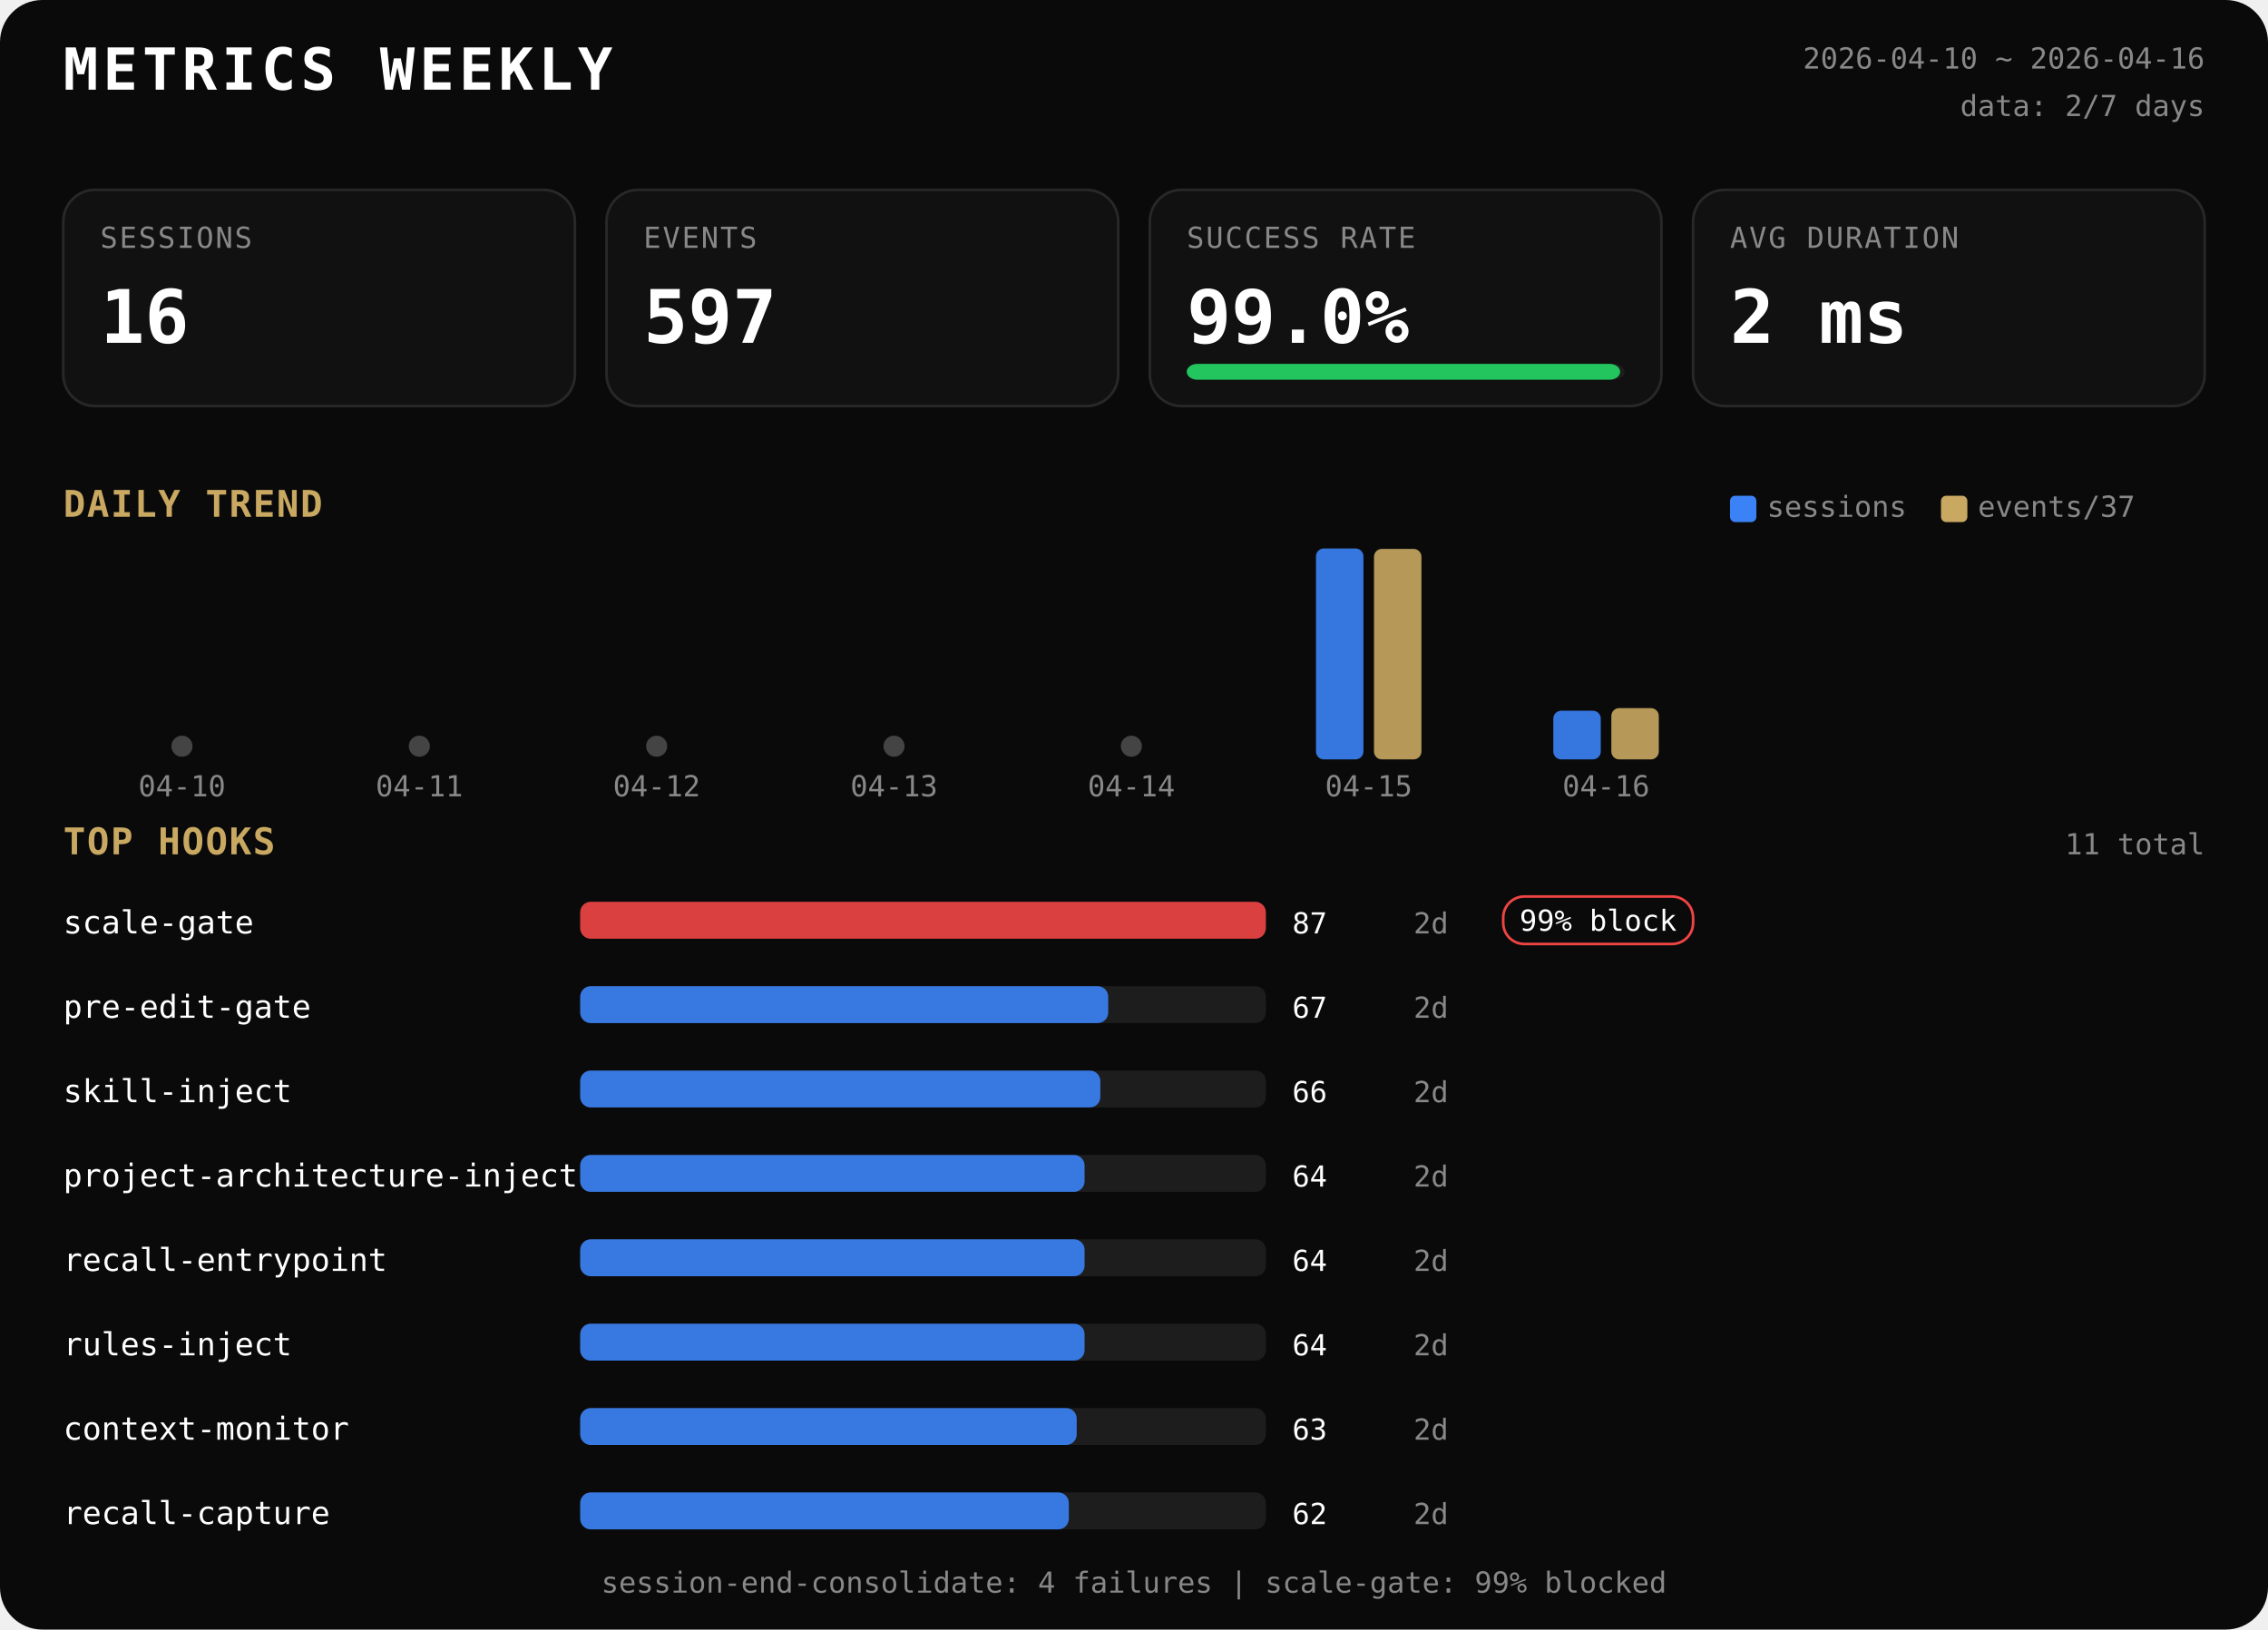
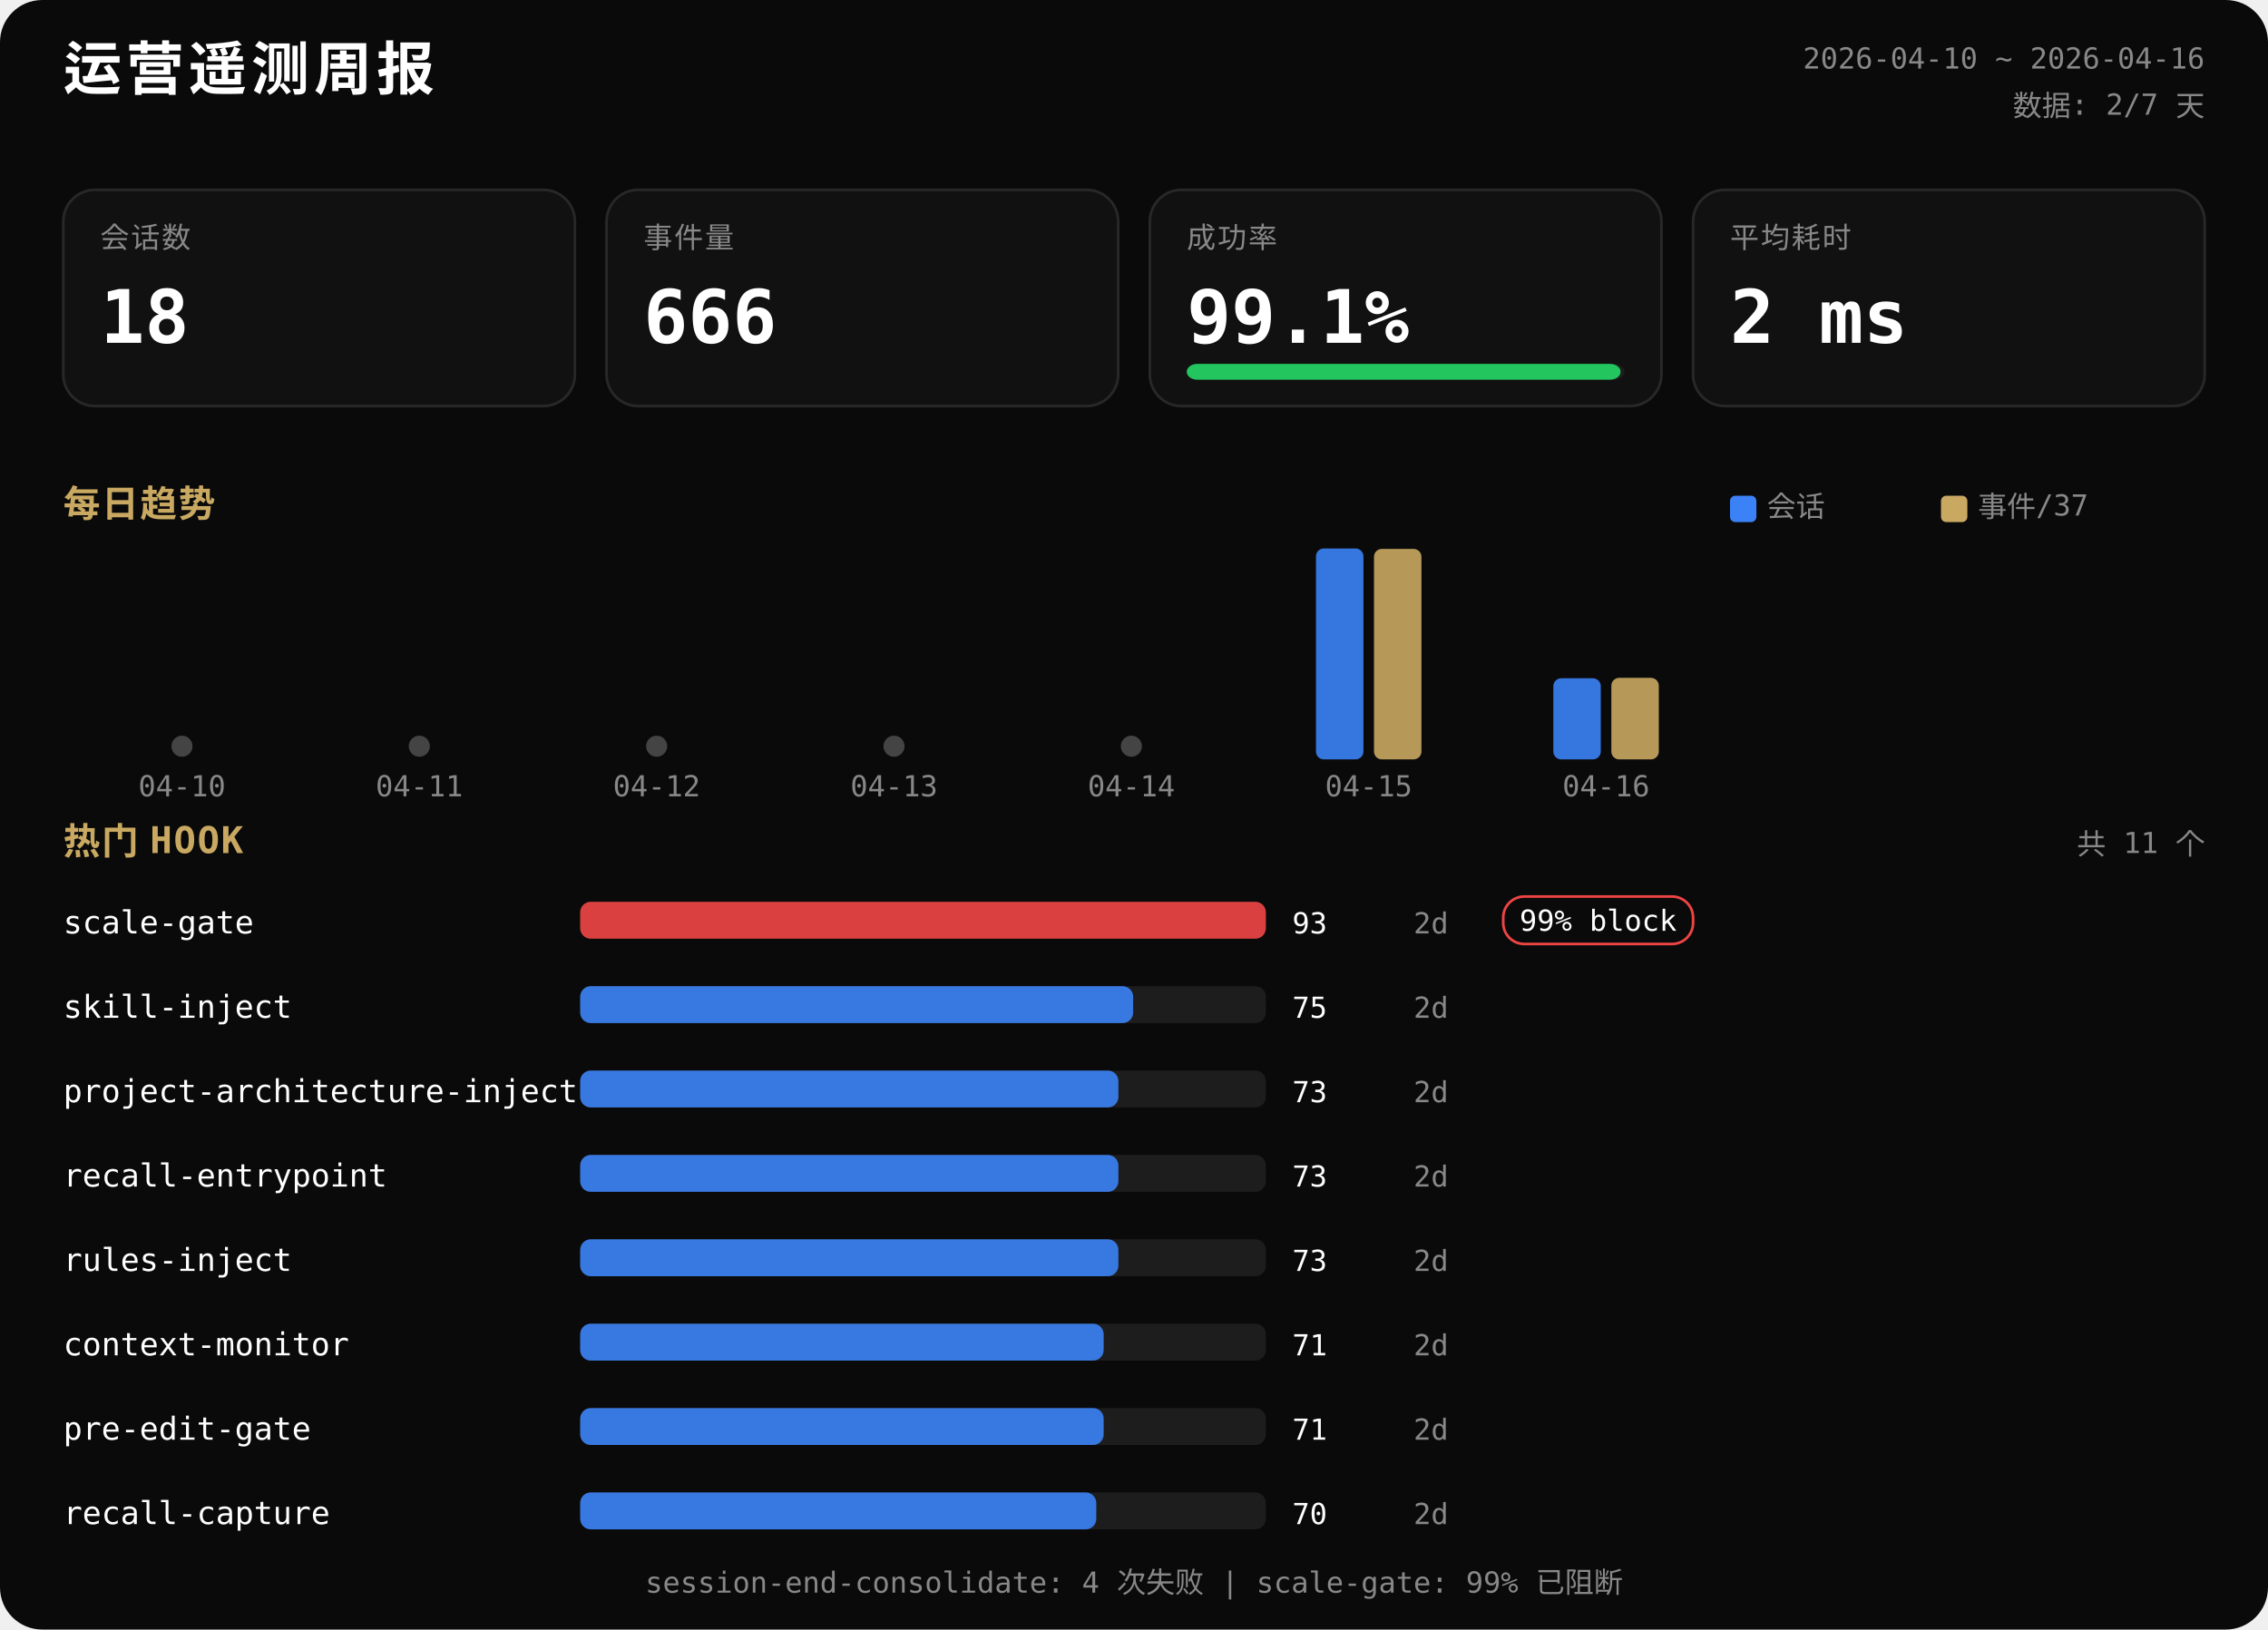
<svg xmlns="http://www.w3.org/2000/svg" viewBox="0 0 860 618" width="860" height="618">
  <style>
  @keyframes fadeIn { from { opacity: 0; } to { opacity: 1; } }
  @keyframes growRight { from { width: 0; } }
  @keyframes slideUp { from { transform: translateY(8px); opacity: 0; } to { transform: translateY(0); opacity: 1; } }
  .root { fill: #0A0A0A; }
  .panel { fill: #111111; rx: 12; ry: 12; stroke: #282828; stroke-width: 1; }
  .t { fill: #FFFFFF; font-family: "SF Mono", "Cascadia Code", "Fira Code", Consolas, monospace; }
  .t-title { font-size: 22px; font-weight: 700; letter-spacing: 0.08em; }
  .t-sub { font-size: 11px; fill: #888888; }
  .t-label { font-size: 11px; fill: #888888; text-transform: uppercase; letter-spacing: 0.06em; }
  .t-value { font-size: 28px; font-weight: 700; }
  .t-hook { font-size: 12px; }
  .t-small { font-size: 11px; }
  .t-section { font-size: 14px; font-weight: 600; fill: #C9A962; letter-spacing: 0.04em; }
  .anim { animation: fadeIn 0.6s ease both; }
  .bar-bg { fill: #1D1D1D; rx: 4; ry: 4; }
  .trend-dot { fill: #444444; }
</style>
  <rect class="root" width="860" height="618" rx="16" ry="16" />
-   <text x="24" y="34" class="t t-title anim" style="animation-delay:0.05s">METRICS WEEKLY</text>
+   <text x="24" y="34" class="t t-title anim" style="animation-delay:0.05s">运营遥测周报</text>
  <text x="836" y="26" class="t t-sub" text-anchor="end">2026-04-10 ~ 2026-04-16</text>
-   <text x="836" y="44" class="t t-sub" text-anchor="end">data: 2/7 days</text>
+   <text x="836" y="44" class="t t-sub" text-anchor="end">数据: 2/7 天</text>
  <rect class="panel" x="24.0" y="72" width="194.0" height="82" />
-   <text x="38.0" y="94" class="t t-label">SESSIONS</text>
-   <text x="38.0" y="130" class="t t-value" fill="#FFFFFF">16</text>
+   <text x="38.0" y="94" class="t t-label">会话数</text>
+   <text x="38.0" y="130" class="t t-value" fill="#FFFFFF">18</text>
  <rect class="panel" x="230.0" y="72" width="194.0" height="82" />
-   <text x="244.0" y="94" class="t t-label">EVENTS</text>
-   <text x="244.0" y="130" class="t t-value" fill="#FFFFFF">597</text>
+   <text x="244.0" y="94" class="t t-label">事件量</text>
+   <text x="244.0" y="130" class="t t-value" fill="#FFFFFF">666</text>
  <rect class="panel" x="436.0" y="72" width="194.0" height="82" />
-   <text x="450.0" y="94" class="t t-label">SUCCESS RATE</text>
-   <text x="450.0" y="130" class="t t-value" fill="#22c55e">99.0%</text>
+   <text x="450.0" y="94" class="t t-label">成功率</text>
+   <text x="450.0" y="130" class="t t-value" fill="#22c55e">99.1%</text>
  <rect class="bar-bg" x="450.0" y="138" width="166.0" height="6" />
-   <rect fill="#22c55e" rx="4" ry="4" x="450.0" y="138" width="164.34" height="6" style="animation: growRight 1s ease both;" />
+   <rect fill="#22c55e" rx="4" ry="4" x="450.0" y="138" width="164.506" height="6" style="animation: growRight 1s ease both;" />
  <rect class="panel" x="642.0" y="72" width="194.0" height="82" />
-   <text x="656.0" y="94" class="t t-label">AVG DURATION</text>
+   <text x="656.0" y="94" class="t t-label">平均耗时</text>
  <text x="656.0" y="130" class="t t-value" fill="#FFFFFF">2 ms</text>
-   <text x="24" y="196" class="t t-section">DAILY TREND</text>
+   <text x="24" y="196" class="t t-section">每日趋势</text>
  <circle class="trend-dot" cx="69.0" cy="283" r="4" />
  <text x="69.0" y="302" class="t t-sub" text-anchor="middle">04-10</text>
  <circle class="trend-dot" cx="159.0" cy="283" r="4" />
  <text x="159.0" y="302" class="t t-sub" text-anchor="middle">04-11</text>
  <circle class="trend-dot" cx="249.0" cy="283" r="4" />
  <text x="249.0" y="302" class="t t-sub" text-anchor="middle">04-12</text>
  <circle class="trend-dot" cx="339.0" cy="283" r="4" />
  <text x="339.0" y="302" class="t t-sub" text-anchor="middle">04-13</text>
  <circle class="trend-dot" cx="429.0" cy="283" r="4" />
  <text x="429.0" y="302" class="t t-sub" text-anchor="middle">04-14</text>
  <rect fill="#3b82f6" rx="3" ry="3" x="499.0" y="208.0" width="18" height="80.0" opacity="0.9" style="animation: slideUp 0.5s ease 0.5s both;" />
  <rect fill="#C9A962" rx="3" ry="3" x="521.0" y="208.166" width="18" height="79.834" opacity="0.9" style="animation: slideUp 0.5s ease 0.55s both;" />
  <text x="519.0" y="302" class="t t-sub" text-anchor="middle">04-15</text>
-   <rect fill="#3b82f6" rx="3" ry="3" x="589.0" y="269.538" width="18" height="18.462" opacity="0.9" style="animation: slideUp 0.5s ease 0.6s both;" />
-   <rect fill="#C9A962" rx="3" ry="3" x="611.0" y="268.541" width="18" height="19.459" opacity="0.9" style="animation: slideUp 0.5s ease 0.65s both;" />
+   <rect fill="#3b82f6" rx="3" ry="3" x="589.0" y="257.231" width="18" height="30.769" opacity="0.9" style="animation: slideUp 0.5s ease 0.6s both;" />
+   <rect fill="#C9A962" rx="3" ry="3" x="611.0" y="257.064" width="18" height="30.936" opacity="0.9" style="animation: slideUp 0.5s ease 0.65s both;" />
  <text x="609.0" y="302" class="t t-sub" text-anchor="middle">04-16</text>
  <rect fill="#3b82f6" rx="2" ry="2" x="656" y="188" width="10" height="10" />
-   <text x="670" y="196" class="t t-sub">sessions</text>
+   <text x="670" y="196" class="t t-sub">会话</text>
  <rect fill="#C9A962" rx="2" ry="2" x="736" y="188" width="10" height="10" />
-   <text x="750" y="196" class="t t-sub">events/37</text>
-   <text x="24" y="324" class="t t-section">TOP HOOKS</text>
-   <text x="836" y="324" class="t t-sub" text-anchor="end">11 total</text>
+   <text x="750" y="196" class="t t-sub">事件/37</text>
+   <text x="24" y="324" class="t t-section">热门 HOOK</text>
+   <text x="836" y="324" class="t t-sub" text-anchor="end">共 11 个</text>
  <text x="24" y="354" class="t t-hook" style="animation: fadeIn 0.4s ease 0.0s both;">scale-gate</text>
  <rect class="bar-bg" x="220" y="342" width="260" height="14" />
  <rect fill="#ef4444" rx="4" ry="4" x="220" y="342" width="260.0" height="14" opacity="0.9" style="animation: growRight 0.8s ease 0.0s both;" />
-   <text x="490" y="354" class="t t-small">87</text>
+   <text x="490" y="354" class="t t-small">93</text>
  <text x="536" y="354" class="t t-sub">2d</text>
  <rect fill="none" stroke="#ef4444" stroke-width="1" rx="8" ry="8" x="570" y="340" width="72" height="18" />
  <text x="606" y="353" class="t t-small" text-anchor="middle" fill="#ef4444">99% block</text>
-   <text x="24" y="386" class="t t-hook" style="animation: fadeIn 0.4s ease 0.08s both;">pre-edit-gate</text>
+   <text x="24" y="386" class="t t-hook" style="animation: fadeIn 0.4s ease 0.08s both;">skill-inject</text>
  <rect class="bar-bg" x="220" y="374" width="260" height="14" />
-   <rect fill="#3b82f6" rx="4" ry="4" x="220" y="374" width="200.23" height="14" opacity="0.9" style="animation: growRight 0.8s ease 0.08s both;" />
-   <text x="490" y="386" class="t t-small">67</text>
+   <rect fill="#3b82f6" rx="4" ry="4" x="220" y="374" width="209.677" height="14" opacity="0.9" style="animation: growRight 0.8s ease 0.08s both;" />
+   <text x="490" y="386" class="t t-small">75</text>
  <text x="536" y="386" class="t t-sub">2d</text>
-   <text x="24" y="418" class="t t-hook" style="animation: fadeIn 0.4s ease 0.16s both;">skill-inject</text>
+   <text x="24" y="418" class="t t-hook" style="animation: fadeIn 0.4s ease 0.16s both;">project-architecture-inject</text>
  <rect class="bar-bg" x="220" y="406" width="260" height="14" />
-   <rect fill="#3b82f6" rx="4" ry="4" x="220" y="406" width="197.241" height="14" opacity="0.9" style="animation: growRight 0.8s ease 0.16s both;" />
-   <text x="490" y="418" class="t t-small">66</text>
+   <rect fill="#3b82f6" rx="4" ry="4" x="220" y="406" width="204.086" height="14" opacity="0.9" style="animation: growRight 0.8s ease 0.16s both;" />
+   <text x="490" y="418" class="t t-small">73</text>
  <text x="536" y="418" class="t t-sub">2d</text>
-   <text x="24" y="450" class="t t-hook" style="animation: fadeIn 0.4s ease 0.24s both;">project-architecture-inject</text>
+   <text x="24" y="450" class="t t-hook" style="animation: fadeIn 0.4s ease 0.24s both;">recall-entrypoint</text>
  <rect class="bar-bg" x="220" y="438" width="260" height="14" />
-   <rect fill="#3b82f6" rx="4" ry="4" x="220" y="438" width="191.264" height="14" opacity="0.9" style="animation: growRight 0.8s ease 0.24s both;" />
-   <text x="490" y="450" class="t t-small">64</text>
+   <rect fill="#3b82f6" rx="4" ry="4" x="220" y="438" width="204.086" height="14" opacity="0.9" style="animation: growRight 0.8s ease 0.24s both;" />
+   <text x="490" y="450" class="t t-small">73</text>
  <text x="536" y="450" class="t t-sub">2d</text>
-   <text x="24" y="482" class="t t-hook" style="animation: fadeIn 0.4s ease 0.32s both;">recall-entrypoint</text>
+   <text x="24" y="482" class="t t-hook" style="animation: fadeIn 0.4s ease 0.32s both;">rules-inject</text>
  <rect class="bar-bg" x="220" y="470" width="260" height="14" />
-   <rect fill="#3b82f6" rx="4" ry="4" x="220" y="470" width="191.264" height="14" opacity="0.9" style="animation: growRight 0.8s ease 0.32s both;" />
-   <text x="490" y="482" class="t t-small">64</text>
+   <rect fill="#3b82f6" rx="4" ry="4" x="220" y="470" width="204.086" height="14" opacity="0.9" style="animation: growRight 0.8s ease 0.32s both;" />
+   <text x="490" y="482" class="t t-small">73</text>
  <text x="536" y="482" class="t t-sub">2d</text>
-   <text x="24" y="514" class="t t-hook" style="animation: fadeIn 0.4s ease 0.4s both;">rules-inject</text>
+   <text x="24" y="514" class="t t-hook" style="animation: fadeIn 0.4s ease 0.4s both;">context-monitor</text>
  <rect class="bar-bg" x="220" y="502" width="260" height="14" />
-   <rect fill="#3b82f6" rx="4" ry="4" x="220" y="502" width="191.264" height="14" opacity="0.9" style="animation: growRight 0.8s ease 0.4s both;" />
-   <text x="490" y="514" class="t t-small">64</text>
+   <rect fill="#3b82f6" rx="4" ry="4" x="220" y="502" width="198.495" height="14" opacity="0.9" style="animation: growRight 0.8s ease 0.4s both;" />
+   <text x="490" y="514" class="t t-small">71</text>
  <text x="536" y="514" class="t t-sub">2d</text>
-   <text x="24" y="546" class="t t-hook" style="animation: fadeIn 0.4s ease 0.48s both;">context-monitor</text>
+   <text x="24" y="546" class="t t-hook" style="animation: fadeIn 0.4s ease 0.48s both;">pre-edit-gate</text>
  <rect class="bar-bg" x="220" y="534" width="260" height="14" />
-   <rect fill="#3b82f6" rx="4" ry="4" x="220" y="534" width="188.276" height="14" opacity="0.9" style="animation: growRight 0.8s ease 0.48s both;" />
-   <text x="490" y="546" class="t t-small">63</text>
+   <rect fill="#3b82f6" rx="4" ry="4" x="220" y="534" width="198.495" height="14" opacity="0.9" style="animation: growRight 0.8s ease 0.48s both;" />
+   <text x="490" y="546" class="t t-small">71</text>
  <text x="536" y="546" class="t t-sub">2d</text>
  <text x="24" y="578" class="t t-hook" style="animation: fadeIn 0.4s ease 0.56s both;">recall-capture</text>
  <rect class="bar-bg" x="220" y="566" width="260" height="14" />
-   <rect fill="#3b82f6" rx="4" ry="4" x="220" y="566" width="185.287" height="14" opacity="0.9" style="animation: growRight 0.8s ease 0.56s both;" />
-   <text x="490" y="578" class="t t-small">62</text>
+   <rect fill="#3b82f6" rx="4" ry="4" x="220" y="566" width="195.699" height="14" opacity="0.9" style="animation: growRight 0.8s ease 0.56s both;" />
+   <text x="490" y="578" class="t t-small">70</text>
  <text x="536" y="578" class="t t-sub">2d</text>
-   <text x="430.0" y="604" class="t t-sub" text-anchor="middle" fill="#f59e0b">session-end-consolidate: 4 failures | scale-gate: 99% blocked</text>
+   <text x="430.0" y="604" class="t t-sub" text-anchor="middle" fill="#f59e0b">session-end-consolidate: 4 次失败 | scale-gate: 99% 已阻断</text>
</svg>
